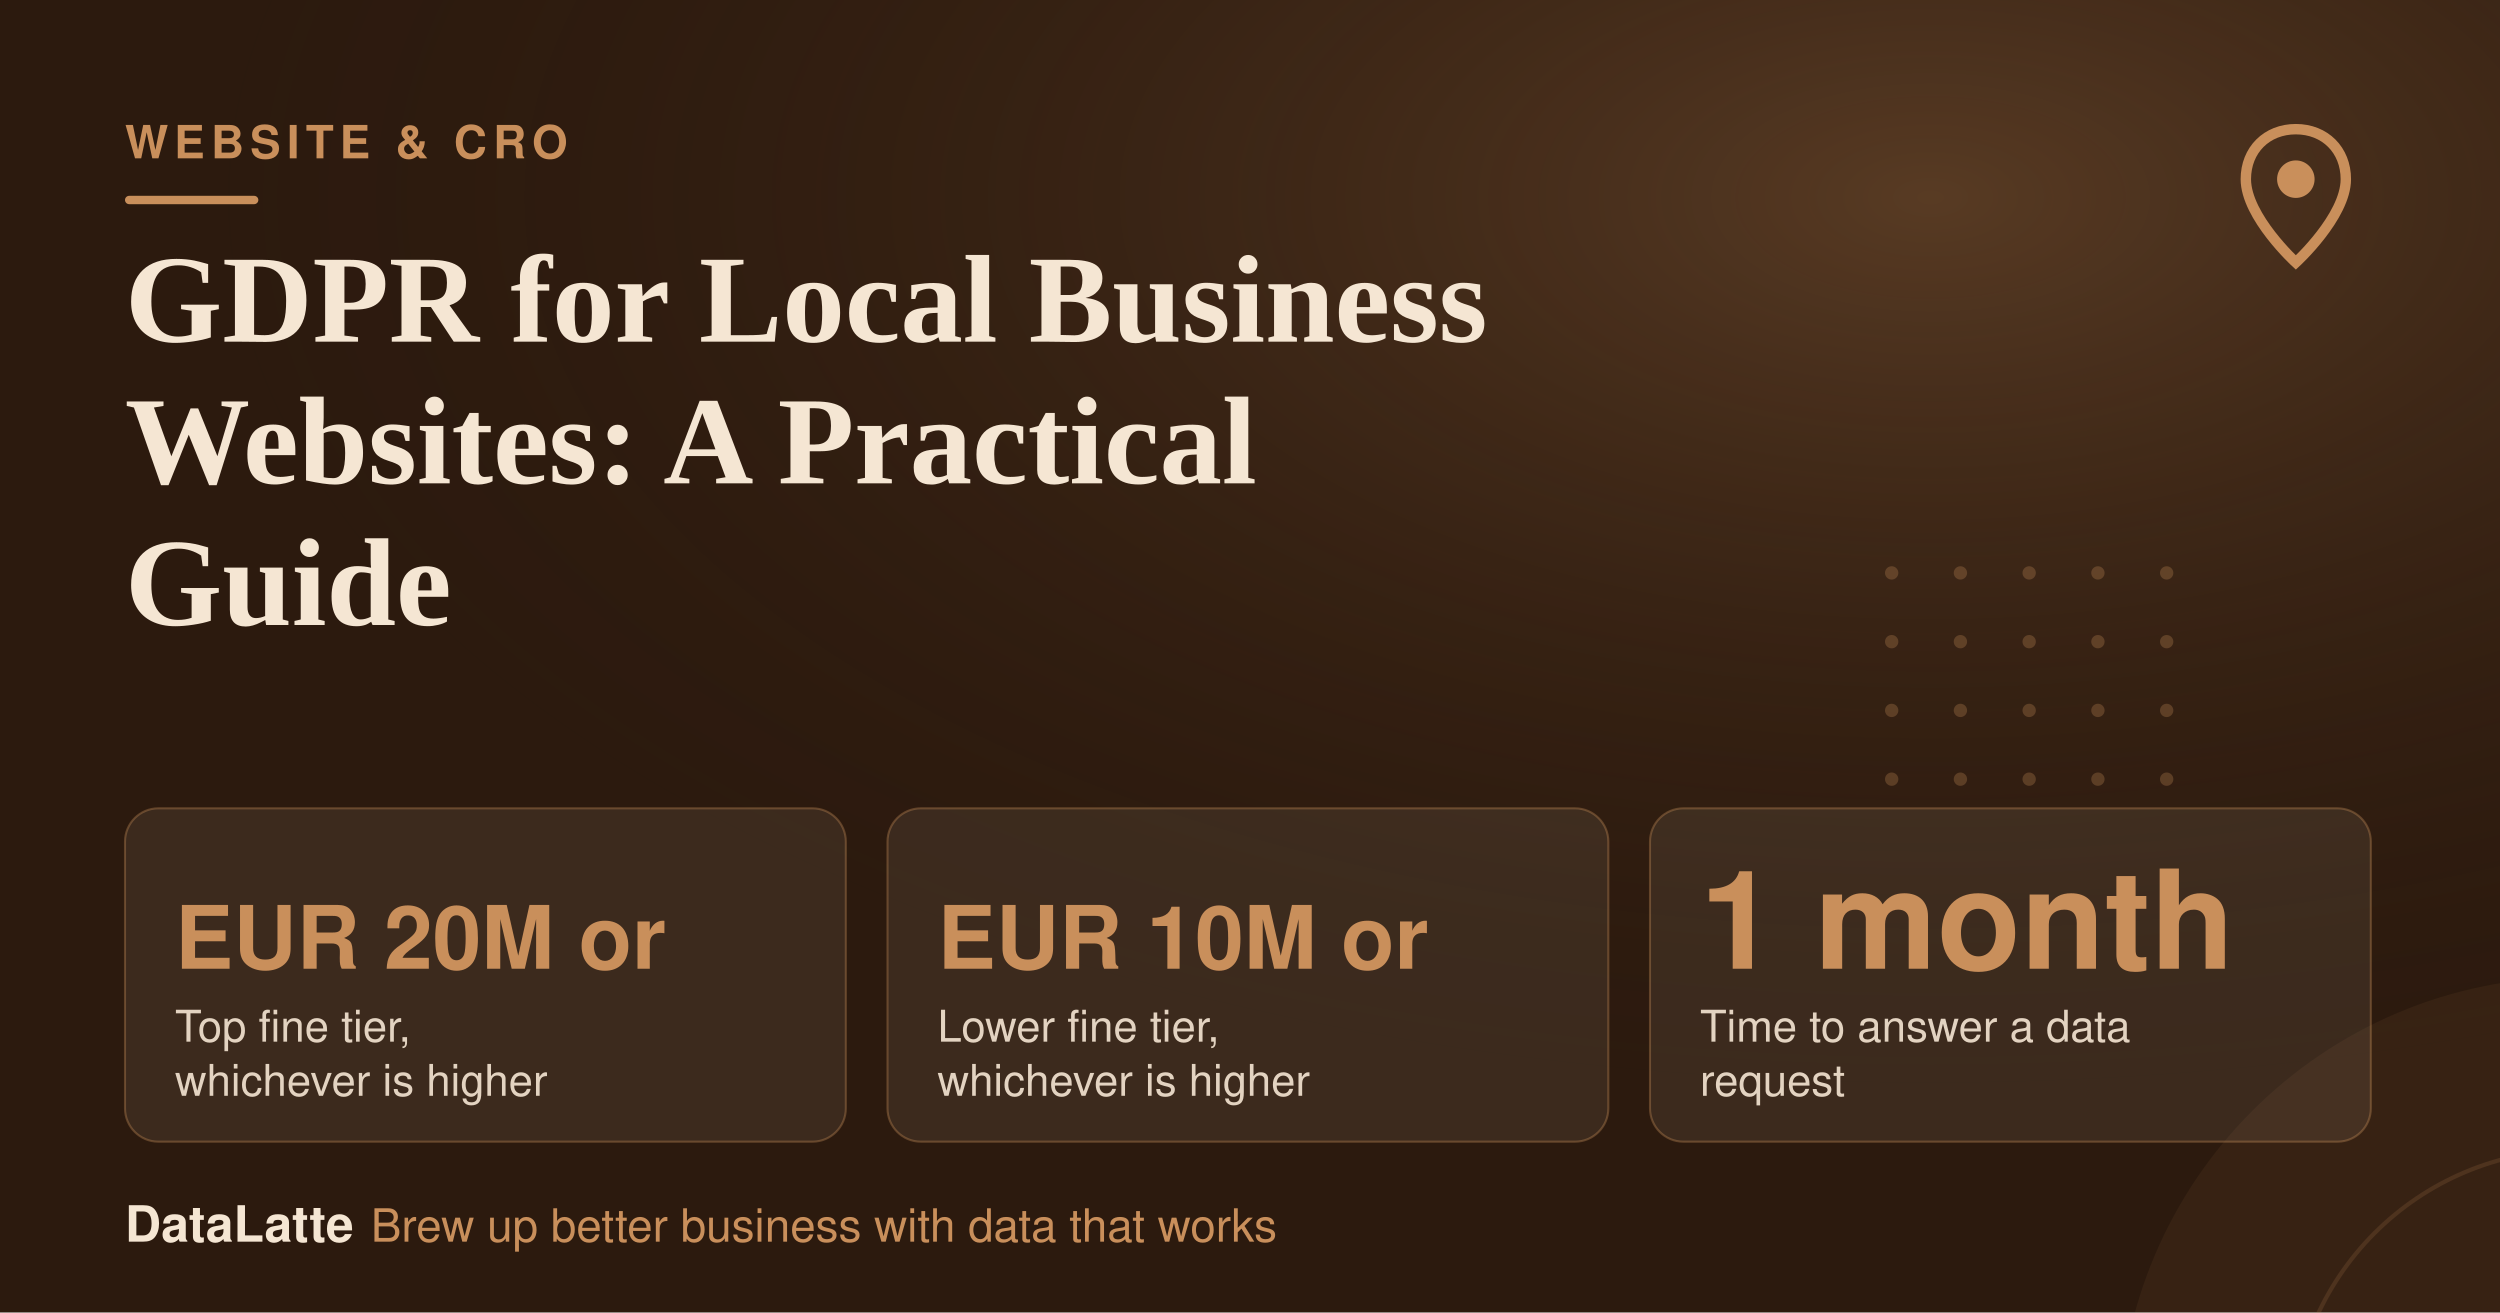
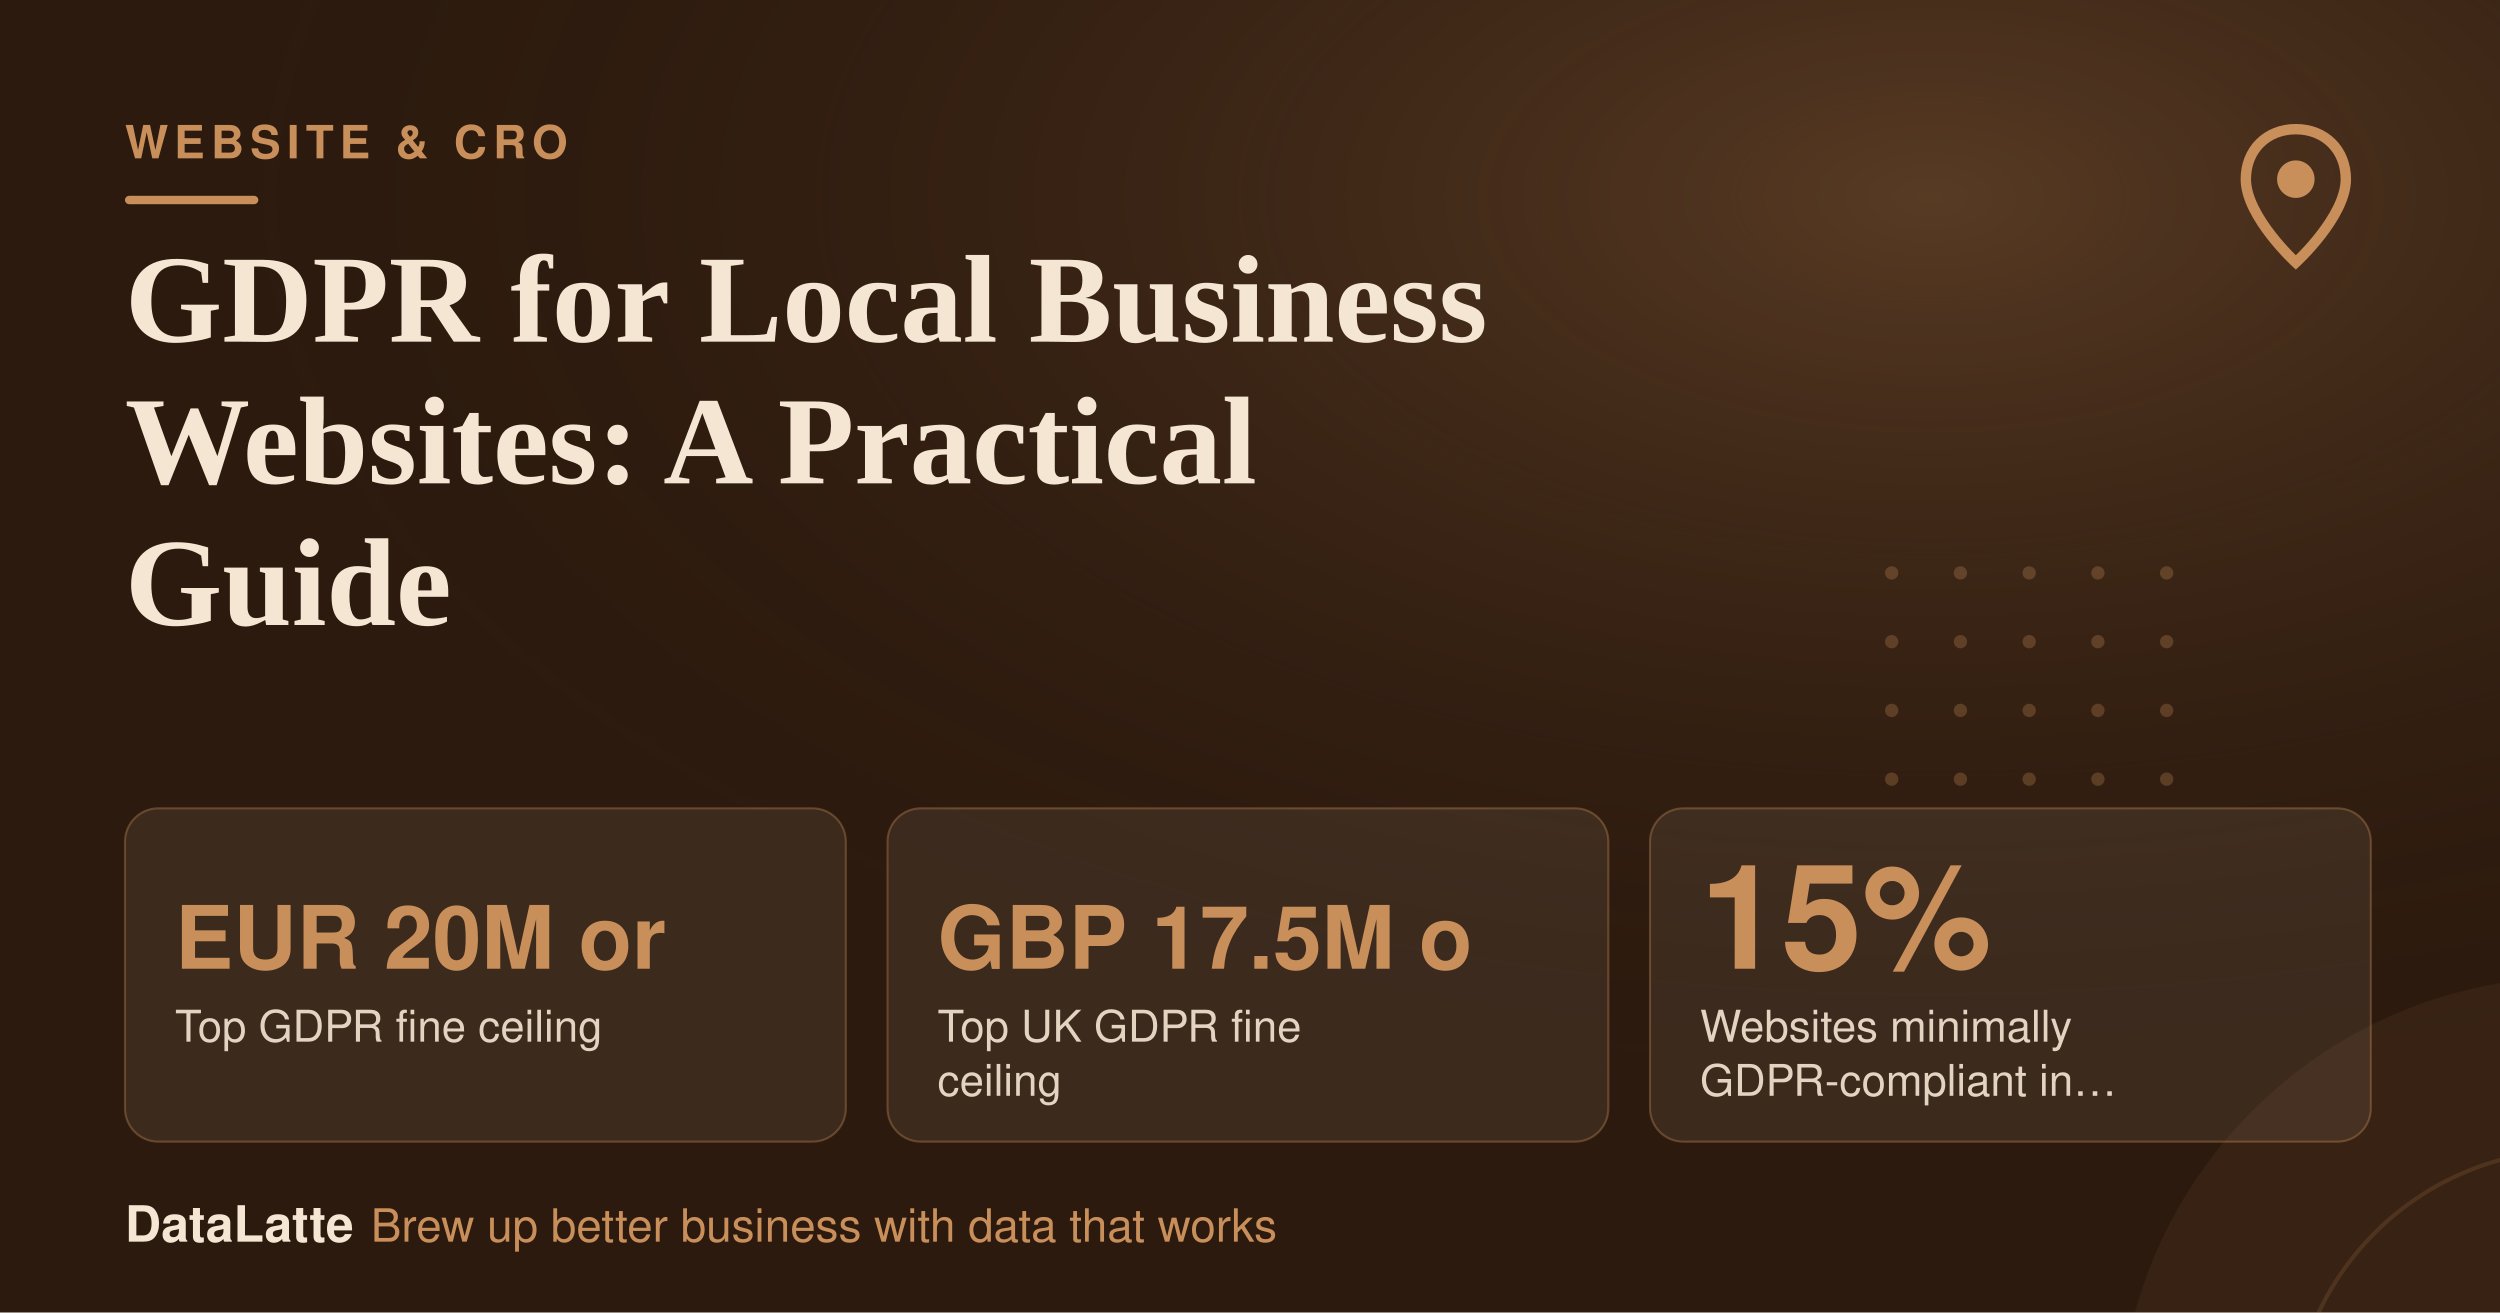
<svg xmlns="http://www.w3.org/2000/svg" width="1200" height="630" viewBox="0 0 1200 630" role="img" aria-label="GDPR for Local Business Websites: A Practical Guide">
  <defs>
    <radialGradient id="g" cx="77%" cy="15%" r="70%">
      <stop offset="0" stop-color="#c98f5b" stop-opacity="0.28" />
      <stop offset="1" stop-color="#2c1a0e" stop-opacity="0" />
    </radialGradient>
  </defs>
  <rect width="1200" height="630" fill="#2c1a0e" />
  <rect width="1200" height="630" fill="url(#g)" />
  <circle cx="1236" cy="688" r="219" fill="#c98f5b" fill-opacity="0.07" />
  <circle cx="1236" cy="688" r="136" fill="none" stroke="#c98f5b" stroke-opacity="0.16" stroke-width="2" />
  <circle cx="908" cy="275" r="3.2" fill="#c98f5b" fill-opacity="0.28" />
  <circle cx="908" cy="308" r="3.2" fill="#c98f5b" fill-opacity="0.28" />
  <circle cx="908" cy="341" r="3.2" fill="#c98f5b" fill-opacity="0.28" />
  <circle cx="908" cy="374" r="3.2" fill="#c98f5b" fill-opacity="0.28" />
  <circle cx="941" cy="275" r="3.2" fill="#c98f5b" fill-opacity="0.28" />
  <circle cx="941" cy="308" r="3.2" fill="#c98f5b" fill-opacity="0.28" />
  <circle cx="941" cy="341" r="3.2" fill="#c98f5b" fill-opacity="0.28" />
  <circle cx="941" cy="374" r="3.2" fill="#c98f5b" fill-opacity="0.28" />
  <circle cx="974" cy="275" r="3.2" fill="#c98f5b" fill-opacity="0.28" />
  <circle cx="974" cy="308" r="3.2" fill="#c98f5b" fill-opacity="0.28" />
  <circle cx="974" cy="341" r="3.2" fill="#c98f5b" fill-opacity="0.28" />
  <circle cx="974" cy="374" r="3.2" fill="#c98f5b" fill-opacity="0.28" />
  <circle cx="1007" cy="275" r="3.2" fill="#c98f5b" fill-opacity="0.28" />
  <circle cx="1007" cy="308" r="3.2" fill="#c98f5b" fill-opacity="0.28" />
  <circle cx="1007" cy="341" r="3.2" fill="#c98f5b" fill-opacity="0.28" />
  <circle cx="1007" cy="374" r="3.2" fill="#c98f5b" fill-opacity="0.28" />
  <circle cx="1040" cy="275" r="3.2" fill="#c98f5b" fill-opacity="0.28" />
  <circle cx="1040" cy="308" r="3.2" fill="#c98f5b" fill-opacity="0.28" />
  <circle cx="1040" cy="341" r="3.2" fill="#c98f5b" fill-opacity="0.28" />
  <circle cx="1040" cy="374" r="3.2" fill="#c98f5b" fill-opacity="0.28" />
  <g transform="translate(1076 62) scale(1.0)">
    <path d="M26 0C12 0 2 10 2 24c0 18 24 40 24 40s24-22 24-40C50 10 40 0 26 0z" fill="none" stroke="#c98f5b" stroke-width="5" />
    <circle cx="26" cy="24" r="9" fill="#c98f5b" />
  </g>
  <text x="60" y="76" font-family="Helvetica, Arial, sans-serif" font-size="22" font-weight="700" fill="#c98f5b" letter-spacing="3">WEBSITE &amp; CRO</text>
  <rect x="60" y="94" width="64" height="4" rx="2" fill="#c98f5b" />
  <text x="60" y="164" font-family="Georgia, 'Times New Roman', serif" font-size="60" font-weight="700" fill="#f5e6d3">GDPR for Local Business</text>
  <text x="60" y="232" font-family="Georgia, 'Times New Roman', serif" font-size="60" font-weight="700" fill="#f5e6d3">Websites: A Practical</text>
  <text x="60" y="300" font-family="Georgia, 'Times New Roman', serif" font-size="60" font-weight="700" fill="#f5e6d3">Guide</text>
  <rect x="60" y="388" width="346" height="160" rx="16" fill="#f5e6d3" fill-opacity="0.08" stroke="#c98f5b" stroke-opacity="0.35" />
  <text x="84" y="465" font-family="Helvetica, Arial, sans-serif" font-size="42" font-weight="800" fill="#c98f5b">EUR 20M or </text>
-   <text x="84" y="500" font-family="Helvetica, Arial, sans-serif" font-size="21" fill="#f5e6d3" fill-opacity="0.9">Top fine tier,</text>
-   <text x="84" y="526" font-family="Helvetica, Arial, sans-serif" font-size="21" fill="#f5e6d3" fill-opacity="0.9">whichever is higher</text>
+   <text x="84" y="500" font-family="Helvetica, Arial, sans-serif" font-size="21" fill="#f5e6d3" fill-opacity="0.9">Top GDPR fine ceiling</text>
  <rect x="426" y="388" width="346" height="160" rx="16" fill="#f5e6d3" fill-opacity="0.08" stroke="#c98f5b" stroke-opacity="0.35" />
-   <text x="450" y="465" font-family="Helvetica, Arial, sans-serif" font-size="42" font-weight="800" fill="#c98f5b">EUR 10M or </text>
-   <text x="450" y="500" font-family="Helvetica, Arial, sans-serif" font-size="21" fill="#f5e6d3" fill-opacity="0.9">Lower fine tier,</text>
-   <text x="450" y="526" font-family="Helvetica, Arial, sans-serif" font-size="21" fill="#f5e6d3" fill-opacity="0.9">whichever is higher</text>
+   <text x="450" y="465" font-family="Helvetica, Arial, sans-serif" font-size="42" font-weight="800" fill="#c98f5b">GBP 17.5M o</text>
+   <text x="450" y="500" font-family="Helvetica, Arial, sans-serif" font-size="21" fill="#f5e6d3" fill-opacity="0.9">Top UK GDPR fine</text>
+   <text x="450" y="526" font-family="Helvetica, Arial, sans-serif" font-size="21" fill="#f5e6d3" fill-opacity="0.9">ceiling</text>
  <rect x="792" y="388" width="346" height="160" rx="16" fill="#f5e6d3" fill-opacity="0.08" stroke="#c98f5b" stroke-opacity="0.35" />
-   <text x="816" y="465" font-family="Helvetica, Arial, sans-serif" font-size="66" font-weight="800" fill="#c98f5b">1 month</text>
-   <text x="816" y="500" font-family="Helvetica, Arial, sans-serif" font-size="21" fill="#f5e6d3" fill-opacity="0.9">Time to answer a data</text>
-   <text x="816" y="526" font-family="Helvetica, Arial, sans-serif" font-size="21" fill="#f5e6d3" fill-opacity="0.9">request</text>
+   <text x="816" y="465" font-family="Helvetica, Arial, sans-serif" font-size="70" font-weight="800" fill="#c98f5b">15%</text>
+   <text x="816" y="500" font-family="Helvetica, Arial, sans-serif" font-size="21" fill="#f5e6d3" fill-opacity="0.9">Websites minimally</text>
+   <text x="816" y="526" font-family="Helvetica, Arial, sans-serif" font-size="21" fill="#f5e6d3" fill-opacity="0.9">GDPR-compliant in…</text>
  <text x="60" y="596" font-family="Helvetica, Arial, sans-serif" font-size="24" font-weight="700" fill="#f5e6d3">DataLatte</text>
  <text x="178" y="596" font-family="Helvetica, Arial, sans-serif" font-size="22" fill="#c98f5b">Brew up better business with data that works</text>
</svg>
